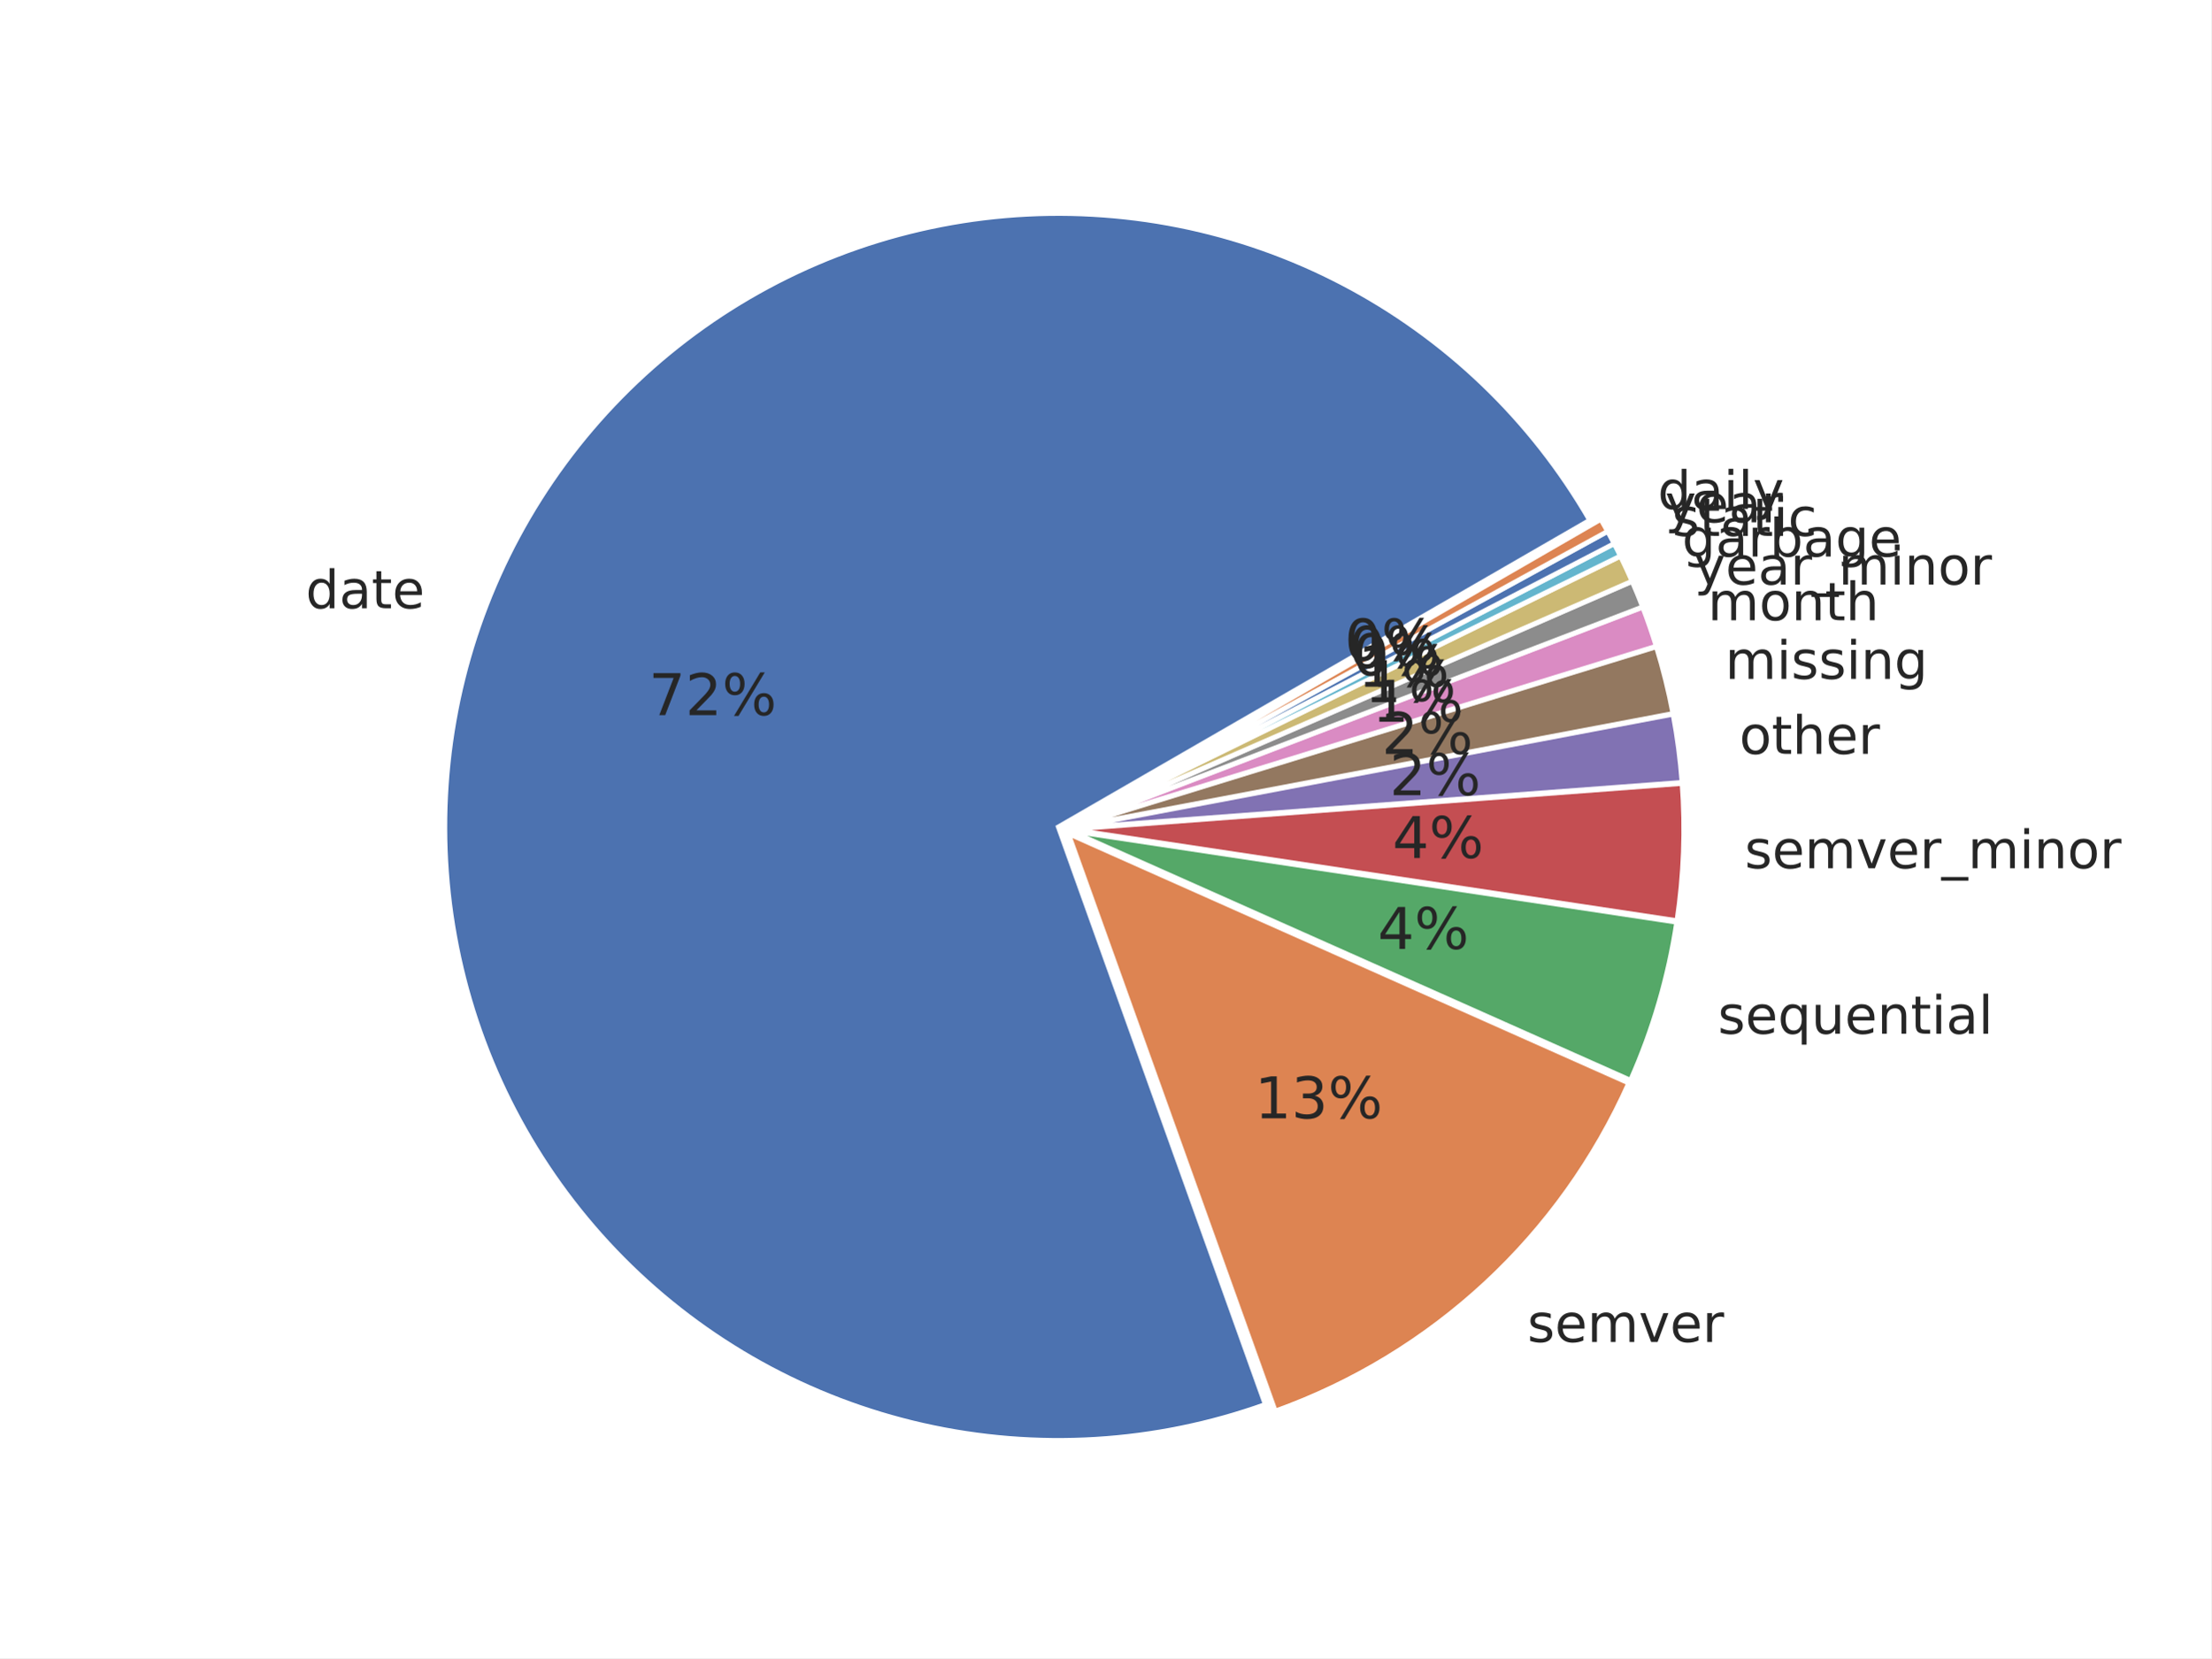
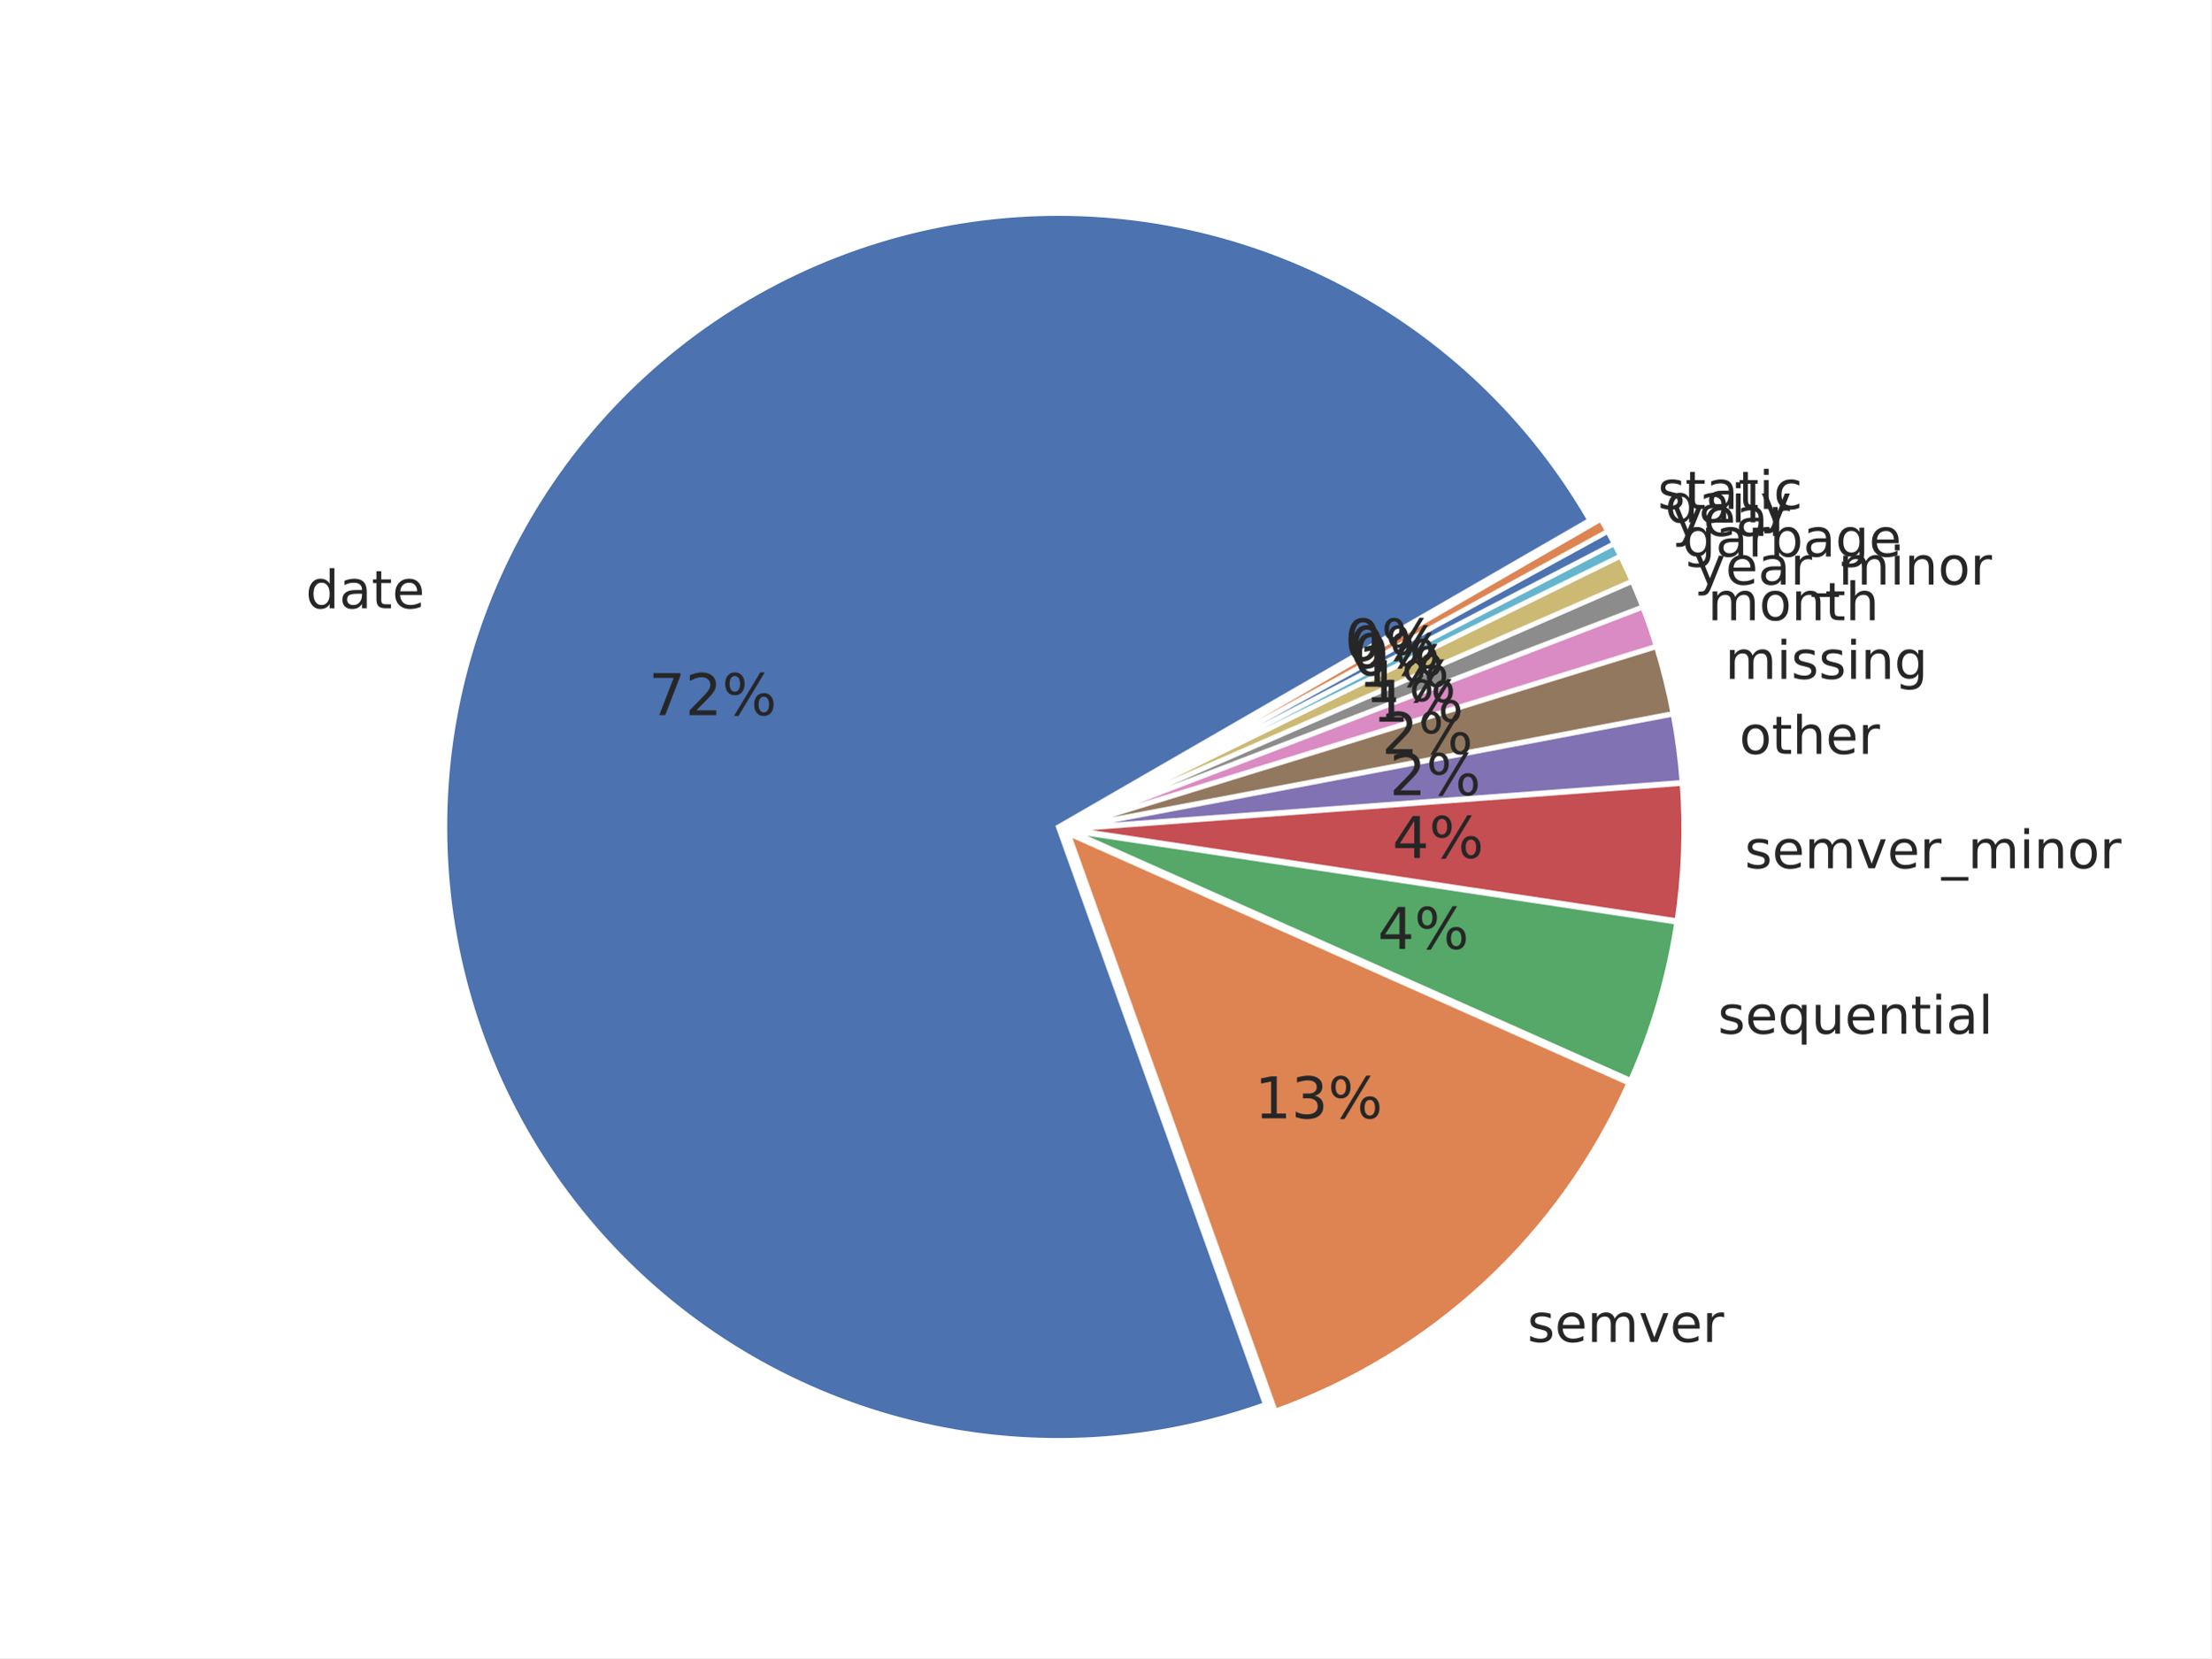
<svg xmlns="http://www.w3.org/2000/svg" xmlns:xlink="http://www.w3.org/1999/xlink" width="460.8pt" height="345.6pt" viewBox="0 0 460.8 345.6" version="1.1">
  <defs>
    <style type="text/css">*{stroke-linejoin: round; stroke-linecap: butt}</style>
  </defs>
  <g id="figure_1">
    <g id="patch_1">
      <path d="M 0 345.6  L 460.8 345.6  L 460.8 0  L 0 0  z " style="fill: #ffffff" />
    </g>
    <g id="axes_1">
      <g id="matplotlib.axis_1" />
      <g id="matplotlib.axis_2" />
      <g id="patch_2">
        <path d="M 331.304 108.424  C 319.149 87.369 301.237 70.212 279.679 58.973  C 258.122 47.733 233.8 42.872 209.578 44.96  C 185.356 47.049 162.225 56.003 142.91 70.767  C 123.595 85.53 108.885 105.501 100.513 128.325  C 92.141 151.15 90.449 175.896 95.637 199.647  C 100.825 223.398 112.681 245.185 129.807 262.44  C 146.934 279.695 168.631 291.713 192.343 297.079  C 216.055 302.444 240.812 300.938 263.699 292.737  L 220.564 172.36  z " style="fill: #4c72b0; stroke: #ffffff; stroke-linejoin: miter" />
      </g>
      <g id="patch_3">
        <path d="M 265.769 294.114  C 282.032 288.287 296.946 279.224 309.609 267.474  C 322.273 255.724 332.425 241.529 339.451 225.748  L 222.634 173.737  z " style="fill: #dd8452; stroke: #ffffff; stroke-linejoin: miter" />
      </g>
      <g id="patch_4">
        <path d="M 339.809 225.169  C 342.144 219.924 344.123 214.528 345.733 209.017  C 347.343 203.507 348.58 197.894 349.436 192.217  L 222.992 173.159  z " style="fill: #55a868; stroke: #ffffff; stroke-linejoin: miter" />
      </g>
      <g id="patch_5">
        <path d="M 349.486 191.906  C 350.199 187.176 350.646 182.409 350.825 177.629  C 351.004 172.849 350.914 168.062 350.557 163.292  L 223.042 172.848  z " style="fill: #c44e52; stroke: #ffffff; stroke-linejoin: miter" />
      </g>
      <g id="patch_6">
        <path d="M 350.547 163.077  C 350.368 160.693 350.122 158.313 349.81 155.942  C 349.498 153.572 349.12 151.21 348.675 148.86  L 223.032 172.633  z " style="fill: #8172b3; stroke: #ffffff; stroke-linejoin: miter" />
      </g>
      <g id="patch_7">
        <path d="M 348.648 148.719  C 348.204 146.37 347.693 144.033 347.118 141.712  C 346.542 139.391 345.901 137.086 345.197 134.801  L 223.006 172.492  z " style="fill: #937860; stroke: #ffffff; stroke-linejoin: miter" />
      </g>
      <g id="patch_8">
        <path d="M 345.164 134.691  C 344.741 133.32 344.295 131.956 343.826 130.6  C 343.358 129.244 342.866 127.896 342.352 126.557  L 222.973 172.382  z " style="fill: #da8bc3; stroke: #ffffff; stroke-linejoin: miter" />
      </g>
      <g id="patch_9">
        <path d="M 342.326 126.49  C 341.984 125.597 341.631 124.708 341.268 123.823  C 340.905 122.938 340.533 122.057 340.15 121.18  L 222.948 172.315  z " style="fill: #8c8c8c; stroke: #ffffff; stroke-linejoin: miter" />
      </g>
      <g id="patch_10">
        <path d="M 340.127 121.127  C 339.745 120.251 339.353 119.378 338.95 118.511  C 338.548 117.643 338.137 116.779 337.715 115.921  L 222.925 172.262  z " style="fill: #ccb974; stroke: #ffffff; stroke-linejoin: miter" />
      </g>
      <g id="patch_11">
        <path d="M 337.696 115.882  C 337.486 115.453 337.273 115.025 337.057 114.598  C 336.842 114.171 336.624 113.745 336.403 113.32  L 222.906 172.224  z " style="fill: #64b5cd; stroke: #ffffff; stroke-linejoin: miter" />
      </g>
      <g id="patch_12">
        <path d="M 336.39 113.295  C 336.17 112.871 335.947 112.447 335.722 112.025  C 335.497 111.603 335.27 111.183 335.04 110.763  L 222.893 172.198  z " style="fill: #4c72b0; stroke: #ffffff; stroke-linejoin: miter" />
      </g>
      <g id="patch_13">
        <path d="M 335.026 110.738  C 334.796 110.319 334.564 109.9 334.33 109.484  C 334.095 109.067 333.858 108.651 333.619 108.237  L 222.879 172.173  z " style="fill: #dd8452; stroke: #ffffff; stroke-linejoin: miter" />
      </g>
      <g id="text_1">
        <g style="fill: #262626" transform="translate(63.70289 126.7798) scale(0.11 -0.11)">
          <defs>
            <path id="DejaVuSans-47" d="M 2906 2969  L 2906 4863  L 3481 4863  L 3481 0  L 2906 0  L 2906 525  Q 2725 213 2448 61  Q 2172 -91 1784 -91  Q 1150 -91 751 415  Q 353 922 353 1747  Q 353 2572 751 3078  Q 1150 3584 1784 3584  Q 2172 3584 2448 3432  Q 2725 3281 2906 2969  z M 947 1747  Q 947 1113 1208 752  Q 1469 391 1925 391  Q 2381 391 2643 752  Q 2906 1113 2906 1747  Q 2906 2381 2643 2742  Q 2381 3103 1925 3103  Q 1469 3103 1208 2742  Q 947 2381 947 1747  z " transform="scale(0.015625)" />
            <path id="DejaVuSans-44" d="M 2194 1759  Q 1497 1759 1228 1600  Q 959 1441 959 1056  Q 959 750 1161 570  Q 1363 391 1709 391  Q 2188 391 2477 730  Q 2766 1069 2766 1631  L 2766 1759  L 2194 1759  z M 3341 1997  L 3341 0  L 2766 0  L 2766 531  Q 2569 213 2275 61  Q 1981 -91 1556 -91  Q 1019 -91 701 211  Q 384 513 384 1019  Q 384 1609 779 1909  Q 1175 2209 1959 2209  L 2766 2209  L 2766 2266  Q 2766 2663 2505 2880  Q 2244 3097 1772 3097  Q 1472 3097 1187 3025  Q 903 2953 641 2809  L 641 3341  Q 956 3463 1253 3523  Q 1550 3584 1831 3584  Q 2591 3584 2966 3190  Q 3341 2797 3341 1997  z " transform="scale(0.015625)" />
            <path id="DejaVuSans-57" d="M 1172 4494  L 1172 3500  L 2356 3500  L 2356 3053  L 1172 3053  L 1172 1153  Q 1172 725 1289 603  Q 1406 481 1766 481  L 2356 481  L 2356 0  L 1766 0  Q 1100 0 847 248  Q 594 497 594 1153  L 594 3053  L 172 3053  L 172 3500  L 594 3500  L 594 4494  L 1172 4494  z " transform="scale(0.015625)" />
            <path id="DejaVuSans-48" d="M 3597 1894  L 3597 1613  L 953 1613  Q 991 1019 1311 708  Q 1631 397 2203 397  Q 2534 397 2845 478  Q 3156 559 3463 722  L 3463 178  Q 3153 47 2828 -22  Q 2503 -91 2169 -91  Q 1331 -91 842 396  Q 353 884 353 1716  Q 353 2575 817 3079  Q 1281 3584 2069 3584  Q 2775 3584 3186 3129  Q 3597 2675 3597 1894  z M 3022 2063  Q 3016 2534 2758 2815  Q 2500 3097 2075 3097  Q 1594 3097 1305 2825  Q 1016 2553 972 2059  L 3022 2063  z " transform="scale(0.015625)" />
          </defs>
          <use xlink:href="#DejaVuSans-47" />
          <use xlink:href="#DejaVuSans-44" transform="translate(63.48438 0)" />
          <use xlink:href="#DejaVuSans-57" transform="translate(124.7656 0)" />
          <use xlink:href="#DejaVuSans-48" transform="translate(163.9688 0)" />
        </g>
      </g>
      <g id="text_2">
        <g style="fill: #262626" transform="translate(318.3068 279.7053) scale(0.11 -0.11)">
          <defs>
            <path id="DejaVuSans-56" d="M 2834 3397  L 2834 2853  Q 2591 2978 2328 3040  Q 2066 3103 1784 3103  Q 1356 3103 1142 2972  Q 928 2841 928 2578  Q 928 2378 1081 2264  Q 1234 2150 1697 2047  L 1894 2003  Q 2506 1872 2764 1633  Q 3022 1394 3022 966  Q 3022 478 2636 193  Q 2250 -91 1575 -91  Q 1294 -91 989 -36  Q 684 19 347 128  L 347 722  Q 666 556 975 473  Q 1284 391 1588 391  Q 1994 391 2212 530  Q 2431 669 2431 922  Q 2431 1156 2273 1281  Q 2116 1406 1581 1522  L 1381 1569  Q 847 1681 609 1914  Q 372 2147 372 2553  Q 372 3047 722 3315  Q 1072 3584 1716 3584  Q 2034 3584 2315 3537  Q 2597 3491 2834 3397  z " transform="scale(0.015625)" />
            <path id="DejaVuSans-50" d="M 3328 2828  Q 3544 3216 3844 3400  Q 4144 3584 4550 3584  Q 5097 3584 5394 3201  Q 5691 2819 5691 2113  L 5691 0  L 5113 0  L 5113 2094  Q 5113 2597 4934 2840  Q 4756 3084 4391 3084  Q 3944 3084 3684 2787  Q 3425 2491 3425 1978  L 3425 0  L 2847 0  L 2847 2094  Q 2847 2600 2669 2842  Q 2491 3084 2119 3084  Q 1678 3084 1418 2786  Q 1159 2488 1159 1978  L 1159 0  L 581 0  L 581 3500  L 1159 3500  L 1159 2956  Q 1356 3278 1631 3431  Q 1906 3584 2284 3584  Q 2666 3584 2933 3390  Q 3200 3197 3328 2828  z " transform="scale(0.015625)" />
            <path id="DejaVuSans-59" d="M 191 3500  L 800 3500  L 1894 563  L 2988 3500  L 3597 3500  L 2284 0  L 1503 0  L 191 3500  z " transform="scale(0.015625)" />
            <path id="DejaVuSans-55" d="M 2631 2963  Q 2534 3019 2420 3045  Q 2306 3072 2169 3072  Q 1681 3072 1420 2755  Q 1159 2438 1159 1844  L 1159 0  L 581 0  L 581 3500  L 1159 3500  L 1159 2956  Q 1341 3275 1631 3429  Q 1922 3584 2338 3584  Q 2397 3584 2469 3576  Q 2541 3569 2628 3553  L 2631 2963  z " transform="scale(0.015625)" />
          </defs>
          <use xlink:href="#DejaVuSans-56" />
          <use xlink:href="#DejaVuSans-48" transform="translate(52.09375 0)" />
          <use xlink:href="#DejaVuSans-50" transform="translate(113.625 0)" />
          <use xlink:href="#DejaVuSans-59" transform="translate(211.0312 0)" />
          <use xlink:href="#DejaVuSans-48" transform="translate(270.2188 0)" />
          <use xlink:href="#DejaVuSans-55" transform="translate(331.75 0)" />
        </g>
      </g>
      <g id="text_3">
        <g style="fill: #262626" transform="translate(358.0071 215.4611) scale(0.11 -0.11)">
          <defs>
            <path id="DejaVuSans-54" d="M 947 1747  Q 947 1113 1208 752  Q 1469 391 1925 391  Q 2381 391 2643 752  Q 2906 1113 2906 1747  Q 2906 2381 2643 2742  Q 2381 3103 1925 3103  Q 1469 3103 1208 2742  Q 947 2381 947 1747  z M 2906 525  Q 2725 213 2448 61  Q 2172 -91 1784 -91  Q 1150 -91 751 415  Q 353 922 353 1747  Q 353 2572 751 3078  Q 1150 3584 1784 3584  Q 2172 3584 2448 3432  Q 2725 3281 2906 2969  L 2906 3500  L 3481 3500  L 3481 -1331  L 2906 -1331  L 2906 525  z " transform="scale(0.015625)" />
            <path id="DejaVuSans-58" d="M 544 1381  L 544 3500  L 1119 3500  L 1119 1403  Q 1119 906 1312 657  Q 1506 409 1894 409  Q 2359 409 2629 706  Q 2900 1003 2900 1516  L 2900 3500  L 3475 3500  L 3475 0  L 2900 0  L 2900 538  Q 2691 219 2414 64  Q 2138 -91 1772 -91  Q 1169 -91 856 284  Q 544 659 544 1381  z M 1991 3584  L 1991 3584  z " transform="scale(0.015625)" />
            <path id="DejaVuSans-51" d="M 3513 2113  L 3513 0  L 2938 0  L 2938 2094  Q 2938 2591 2744 2837  Q 2550 3084 2163 3084  Q 1697 3084 1428 2787  Q 1159 2491 1159 1978  L 1159 0  L 581 0  L 581 3500  L 1159 3500  L 1159 2956  Q 1366 3272 1645 3428  Q 1925 3584 2291 3584  Q 2894 3584 3203 3211  Q 3513 2838 3513 2113  z " transform="scale(0.015625)" />
            <path id="DejaVuSans-4c" d="M 603 3500  L 1178 3500  L 1178 0  L 603 0  L 603 3500  z M 603 4863  L 1178 4863  L 1178 4134  L 603 4134  L 603 4863  z " transform="scale(0.015625)" />
            <path id="DejaVuSans-4f" d="M 603 4863  L 1178 4863  L 1178 0  L 603 0  L 603 4863  z " transform="scale(0.015625)" />
          </defs>
          <use xlink:href="#DejaVuSans-56" />
          <use xlink:href="#DejaVuSans-48" transform="translate(52.09375 0)" />
          <use xlink:href="#DejaVuSans-54" transform="translate(113.625 0)" />
          <use xlink:href="#DejaVuSans-58" transform="translate(177.1094 0)" />
          <use xlink:href="#DejaVuSans-48" transform="translate(240.4844 0)" />
          <use xlink:href="#DejaVuSans-51" transform="translate(302.0156 0)" />
          <use xlink:href="#DejaVuSans-57" transform="translate(365.3906 0)" />
          <use xlink:href="#DejaVuSans-4c" transform="translate(404.5938 0)" />
          <use xlink:href="#DejaVuSans-44" transform="translate(432.375 0)" />
          <use xlink:href="#DejaVuSans-4f" transform="translate(493.6562 0)" />
        </g>
      </g>
      <g id="text_4">
        <g style="fill: #262626" transform="translate(363.6031 180.9651) scale(0.11 -0.11)">
          <defs>
            <path id="DejaVuSans-42" d="M 3263 -1063  L 3263 -1509  L -63 -1509  L -63 -1063  L 3263 -1063  z " transform="scale(0.015625)" />
            <path id="DejaVuSans-52" d="M 1959 3097  Q 1497 3097 1228 2736  Q 959 2375 959 1747  Q 959 1119 1226 758  Q 1494 397 1959 397  Q 2419 397 2687 759  Q 2956 1122 2956 1747  Q 2956 2369 2687 2733  Q 2419 3097 1959 3097  z M 1959 3584  Q 2709 3584 3137 3096  Q 3566 2609 3566 1747  Q 3566 888 3137 398  Q 2709 -91 1959 -91  Q 1206 -91 779 398  Q 353 888 353 1747  Q 353 2609 779 3096  Q 1206 3584 1959 3584  z " transform="scale(0.015625)" />
          </defs>
          <use xlink:href="#DejaVuSans-56" />
          <use xlink:href="#DejaVuSans-48" transform="translate(52.09375 0)" />
          <use xlink:href="#DejaVuSans-50" transform="translate(113.625 0)" />
          <use xlink:href="#DejaVuSans-59" transform="translate(211.0312 0)" />
          <use xlink:href="#DejaVuSans-48" transform="translate(270.2188 0)" />
          <use xlink:href="#DejaVuSans-55" transform="translate(331.75 0)" />
          <use xlink:href="#DejaVuSans-42" transform="translate(372.8594 0)" />
          <use xlink:href="#DejaVuSans-50" transform="translate(422.8594 0)" />
          <use xlink:href="#DejaVuSans-4c" transform="translate(520.2656 0)" />
          <use xlink:href="#DejaVuSans-51" transform="translate(548.0469 0)" />
          <use xlink:href="#DejaVuSans-52" transform="translate(611.4219 0)" />
          <use xlink:href="#DejaVuSans-55" transform="translate(672.6094 0)" />
        </g>
      </g>
      <g id="text_5">
        <g style="fill: #262626" transform="translate(362.4881 157.1312) scale(0.11 -0.11)">
          <defs>
            <path id="DejaVuSans-4b" d="M 3513 2113  L 3513 0  L 2938 0  L 2938 2094  Q 2938 2591 2744 2837  Q 2550 3084 2163 3084  Q 1697 3084 1428 2787  Q 1159 2491 1159 1978  L 1159 0  L 581 0  L 581 4863  L 1159 4863  L 1159 2956  Q 1366 3272 1645 3428  Q 1925 3584 2291 3584  Q 2894 3584 3203 3211  Q 3513 2838 3513 2113  z " transform="scale(0.015625)" />
          </defs>
          <use xlink:href="#DejaVuSans-52" />
          <use xlink:href="#DejaVuSans-57" transform="translate(61.1875 0)" />
          <use xlink:href="#DejaVuSans-4b" transform="translate(100.3906 0)" />
          <use xlink:href="#DejaVuSans-48" transform="translate(163.7656 0)" />
          <use xlink:href="#DejaVuSans-55" transform="translate(225.2969 0)" />
        </g>
      </g>
      <g id="text_6">
        <g style="fill: #262626" transform="translate(359.5289 141.4917) scale(0.11 -0.11)">
          <defs>
            <path id="DejaVuSans-4a" d="M 2906 1791  Q 2906 2416 2648 2759  Q 2391 3103 1925 3103  Q 1463 3103 1205 2759  Q 947 2416 947 1791  Q 947 1169 1205 825  Q 1463 481 1925 481  Q 2391 481 2648 825  Q 2906 1169 2906 1791  z M 3481 434  Q 3481 -459 3084 -895  Q 2688 -1331 1869 -1331  Q 1566 -1331 1297 -1286  Q 1028 -1241 775 -1147  L 775 -588  Q 1028 -725 1275 -790  Q 1522 -856 1778 -856  Q 2344 -856 2625 -561  Q 2906 -266 2906 331  L 2906 616  Q 2728 306 2450 153  Q 2172 0 1784 0  Q 1141 0 747 490  Q 353 981 353 1791  Q 353 2603 747 3093  Q 1141 3584 1784 3584  Q 2172 3584 2450 3431  Q 2728 3278 2906 2969  L 2906 3500  L 3481 3500  L 3481 434  z " transform="scale(0.015625)" />
          </defs>
          <use xlink:href="#DejaVuSans-50" />
          <use xlink:href="#DejaVuSans-4c" transform="translate(97.40625 0)" />
          <use xlink:href="#DejaVuSans-56" transform="translate(125.1875 0)" />
          <use xlink:href="#DejaVuSans-56" transform="translate(177.2812 0)" />
          <use xlink:href="#DejaVuSans-4c" transform="translate(229.375 0)" />
          <use xlink:href="#DejaVuSans-51" transform="translate(257.1562 0)" />
          <use xlink:href="#DejaVuSans-4a" transform="translate(320.5312 0)" />
        </g>
      </g>
      <g id="text_7">
        <g style="fill: #262626" transform="translate(355.9117 129.2801) scale(0.11 -0.11)">
          <use xlink:href="#DejaVuSans-50" />
          <use xlink:href="#DejaVuSans-52" transform="translate(97.40625 0)" />
          <use xlink:href="#DejaVuSans-51" transform="translate(158.5938 0)" />
          <use xlink:href="#DejaVuSans-57" transform="translate(221.9688 0)" />
          <use xlink:href="#DejaVuSans-4b" transform="translate(261.1719 0)" />
        </g>
      </g>
      <g id="text_8">
        <g style="fill: #262626" transform="translate(353.1002 121.8314) scale(0.11 -0.11)">
          <defs>
            <path id="DejaVuSans-5c" d="M 2059 -325  Q 1816 -950 1584 -1140  Q 1353 -1331 966 -1331  L 506 -1331  L 506 -850  L 844 -850  Q 1081 -850 1212 -737  Q 1344 -625 1503 -206  L 1606 56  L 191 3500  L 800 3500  L 1894 763  L 2988 3500  L 3597 3500  L 2059 -325  z " transform="scale(0.015625)" />
          </defs>
          <use xlink:href="#DejaVuSans-5c" />
          <use xlink:href="#DejaVuSans-48" transform="translate(59.1875 0)" />
          <use xlink:href="#DejaVuSans-44" transform="translate(120.7188 0)" />
          <use xlink:href="#DejaVuSans-55" transform="translate(182 0)" />
          <use xlink:href="#DejaVuSans-42" transform="translate(223.1094 0)" />
          <use xlink:href="#DejaVuSans-50" transform="translate(273.1094 0)" />
          <use xlink:href="#DejaVuSans-4c" transform="translate(370.5156 0)" />
          <use xlink:href="#DejaVuSans-51" transform="translate(398.2969 0)" />
          <use xlink:href="#DejaVuSans-52" transform="translate(461.6719 0)" />
          <use xlink:href="#DejaVuSans-55" transform="translate(522.8594 0)" />
        </g>
      </g>
      <g id="text_9">
        <g style="fill: #262626" transform="translate(350.5531 115.9932) scale(0.11 -0.11)">
          <defs>
            <path id="DejaVuSans-45" d="M 3116 1747  Q 3116 2381 2855 2742  Q 2594 3103 2138 3103  Q 1681 3103 1420 2742  Q 1159 2381 1159 1747  Q 1159 1113 1420 752  Q 1681 391 2138 391  Q 2594 391 2855 752  Q 3116 1113 3116 1747  z M 1159 2969  Q 1341 3281 1617 3432  Q 1894 3584 2278 3584  Q 2916 3584 3314 3078  Q 3713 2572 3713 1747  Q 3713 922 3314 415  Q 2916 -91 2278 -91  Q 1894 -91 1617 61  Q 1341 213 1159 525  L 1159 0  L 581 0  L 581 4863  L 1159 4863  L 1159 2969  z " transform="scale(0.015625)" />
          </defs>
          <use xlink:href="#DejaVuSans-4a" />
          <use xlink:href="#DejaVuSans-44" transform="translate(63.48438 0)" />
          <use xlink:href="#DejaVuSans-55" transform="translate(124.7656 0)" />
          <use xlink:href="#DejaVuSans-45" transform="translate(165.875 0)" />
          <use xlink:href="#DejaVuSans-44" transform="translate(229.3594 0)" />
          <use xlink:href="#DejaVuSans-4a" transform="translate(290.6406 0)" />
          <use xlink:href="#DejaVuSans-48" transform="translate(354.125 0)" />
        </g>
      </g>
      <g id="text_10">
-         <g style="fill: #262626" transform="translate(348.4722 111.6928) scale(0.11 -0.11)">
+         <g style="fill: #262626" transform="translate(348.4722 111.6924) scale(0.11 -0.11)">
+           <use xlink:href="#DejaVuSans-5c" />
+           <use xlink:href="#DejaVuSans-48" transform="translate(59.1875 0)" />
+           <use xlink:href="#DejaVuSans-44" transform="translate(120.7188 0)" />
+           <use xlink:href="#DejaVuSans-55" transform="translate(182 0)" />
+         </g>
+       </g>
+       <g id="text_11">
+         <g style="fill: #262626" transform="translate(347.005 108.8658) scale(0.11 -0.11)">
+           <use xlink:href="#DejaVuSans-47" />
+           <use xlink:href="#DejaVuSans-44" transform="translate(63.48438 0)" />
+           <use xlink:href="#DejaVuSans-4c" transform="translate(124.7656 0)" />
+           <use xlink:href="#DejaVuSans-4f" transform="translate(152.5469 0)" />
+           <use xlink:href="#DejaVuSans-5c" transform="translate(180.3281 0)" />
+         </g>
+       </g>
+       <g id="text_12">
+         <g style="fill: #262626" transform="translate(345.4748 106.0725) scale(0.11 -0.11)">
          <defs>
            <path id="DejaVuSans-46" d="M 3122 3366  L 3122 2828  Q 2878 2963 2633 3030  Q 2388 3097 2138 3097  Q 1578 3097 1268 2742  Q 959 2388 959 1747  Q 959 1106 1268 751  Q 1578 397 2138 397  Q 2388 397 2633 464  Q 2878 531 3122 666  L 3122 134  Q 2881 22 2623 -34  Q 2366 -91 2075 -91  Q 1284 -91 818 406  Q 353 903 353 1747  Q 353 2603 823 3093  Q 1294 3584 2113 3584  Q 2378 3584 2631 3529  Q 2884 3475 3122 3366  z " transform="scale(0.015625)" />
          </defs>
          <use xlink:href="#DejaVuSans-56" />
          <use xlink:href="#DejaVuSans-57" transform="translate(52.09375 0)" />
          <use xlink:href="#DejaVuSans-44" transform="translate(91.29688 0)" />
          <use xlink:href="#DejaVuSans-57" transform="translate(152.5781 0)" />
          <use xlink:href="#DejaVuSans-4c" transform="translate(191.7812 0)" />
          <use xlink:href="#DejaVuSans-46" transform="translate(219.5625 0)" />
        </g>
      </g>
-       <g id="text_11">
-         <g style="fill: #262626" transform="translate(347.005 108.8654) scale(0.11 -0.11)">
-           <use xlink:href="#DejaVuSans-5c" />
-           <use xlink:href="#DejaVuSans-48" transform="translate(59.1875 0)" />
-           <use xlink:href="#DejaVuSans-44" transform="translate(120.7188 0)" />
-           <use xlink:href="#DejaVuSans-55" transform="translate(182 0)" />
-         </g>
-       </g>
-       <g id="text_12">
-         <g style="fill: #262626" transform="translate(345.4748 106.0725) scale(0.11 -0.11)">
-           <use xlink:href="#DejaVuSans-47" />
-           <use xlink:href="#DejaVuSans-44" transform="translate(63.48438 0)" />
-           <use xlink:href="#DejaVuSans-4c" transform="translate(124.7656 0)" />
-           <use xlink:href="#DejaVuSans-4f" transform="translate(152.5469 0)" />
-           <use xlink:href="#DejaVuSans-5c" transform="translate(180.3281 0)" />
-         </g>
-       </g>
      <g id="text_13">
        <g style="fill: #262626" transform="translate(135.1974 149.0563) scale(0.12 -0.12)">
          <defs>
            <path id="DejaVuSans-1a" d="M 525 4666  L 3525 4666  L 3525 4397  L 1831 0  L 1172 0  L 2766 4134  L 525 4134  L 525 4666  z " transform="scale(0.015625)" />
            <path id="DejaVuSans-15" d="M 1228 531  L 3431 531  L 3431 0  L 469 0  L 469 531  Q 828 903 1448 1529  Q 2069 2156 2228 2338  Q 2531 2678 2651 2914  Q 2772 3150 2772 3378  Q 2772 3750 2511 3984  Q 2250 4219 1831 4219  Q 1534 4219 1204 4116  Q 875 4013 500 3803  L 500 4441  Q 881 4594 1212 4672  Q 1544 4750 1819 4750  Q 2544 4750 2975 4387  Q 3406 4025 3406 3419  Q 3406 3131 3298 2873  Q 3191 2616 2906 2266  Q 2828 2175 2409 1742  Q 1991 1309 1228 531  z " transform="scale(0.015625)" />
            <path id="DejaVuSans-8" d="M 4653 2053  Q 4381 2053 4226 1822  Q 4072 1591 4072 1178  Q 4072 772 4226 539  Q 4381 306 4653 306  Q 4919 306 5073 539  Q 5228 772 5228 1178  Q 5228 1588 5073 1820  Q 4919 2053 4653 2053  z M 4653 2450  Q 5147 2450 5437 2106  Q 5728 1763 5728 1178  Q 5728 594 5436 251  Q 5144 -91 4653 -91  Q 4153 -91 3862 251  Q 3572 594 3572 1178  Q 3572 1766 3864 2108  Q 4156 2450 4653 2450  z M 1428 4353  Q 1159 4353 1004 4120  Q 850 3888 850 3481  Q 850 3069 1003 2837  Q 1156 2606 1428 2606  Q 1700 2606 1854 2837  Q 2009 3069 2009 3481  Q 2009 3884 1853 4118  Q 1697 4353 1428 4353  z M 4250 4750  L 4750 4750  L 1831 -91  L 1331 -91  L 4250 4750  z M 1428 4750  Q 1922 4750 2215 4408  Q 2509 4066 2509 3481  Q 2509 2891 2217 2550  Q 1925 2209 1428 2209  Q 931 2209 642 2551  Q 353 2894 353 3481  Q 353 4063 643 4406  Q 934 4750 1428 4750  z " transform="scale(0.015625)" />
          </defs>
          <use xlink:href="#DejaVuSans-1a" />
          <use xlink:href="#DejaVuSans-15" transform="translate(63.625 0)" />
          <use xlink:href="#DejaVuSans-8" transform="translate(127.25 0)" />
        </g>
      </g>
      <g id="text_14">
        <g style="fill: #262626" transform="translate(261.4833 233.0966) scale(0.12 -0.12)">
          <defs>
            <path id="DejaVuSans-14" d="M 794 531  L 1825 531  L 1825 4091  L 703 3866  L 703 4441  L 1819 4666  L 2450 4666  L 2450 531  L 3481 531  L 3481 0  L 794 0  L 794 531  z " transform="scale(0.015625)" />
            <path id="DejaVuSans-16" d="M 2597 2516  Q 3050 2419 3304 2112  Q 3559 1806 3559 1356  Q 3559 666 3084 287  Q 2609 -91 1734 -91  Q 1441 -91 1130 -33  Q 819 25 488 141  L 488 750  Q 750 597 1062 519  Q 1375 441 1716 441  Q 2309 441 2620 675  Q 2931 909 2931 1356  Q 2931 1769 2642 2001  Q 2353 2234 1838 2234  L 1294 2234  L 1294 2753  L 1863 2753  Q 2328 2753 2575 2939  Q 2822 3125 2822 3475  Q 2822 3834 2567 4026  Q 2313 4219 1838 4219  Q 1578 4219 1281 4162  Q 984 4106 628 3988  L 628 4550  Q 988 4650 1302 4700  Q 1616 4750 1894 4750  Q 2613 4750 3031 4423  Q 3450 4097 3450 3541  Q 3450 3153 3228 2886  Q 3006 2619 2597 2516  z " transform="scale(0.015625)" />
          </defs>
          <use xlink:href="#DejaVuSans-14" />
          <use xlink:href="#DejaVuSans-16" transform="translate(63.625 0)" />
          <use xlink:href="#DejaVuSans-8" transform="translate(127.25 0)" />
        </g>
      </g>
      <g id="text_15">
        <g style="fill: #262626" transform="translate(287.1181 197.7911) scale(0.12 -0.12)">
          <defs>
            <path id="DejaVuSans-17" d="M 2419 4116  L 825 1625  L 2419 1625  L 2419 4116  z M 2253 4666  L 3047 4666  L 3047 1625  L 3713 1625  L 3713 1100  L 3047 1100  L 3047 0  L 2419 0  L 2419 1100  L 313 1100  L 313 1709  L 2253 4666  z " transform="scale(0.015625)" />
          </defs>
          <use xlink:href="#DejaVuSans-17" />
          <use xlink:href="#DejaVuSans-8" transform="translate(63.625 0)" />
        </g>
      </g>
      <g id="text_16">
        <g style="fill: #262626" transform="translate(290.1934 178.8338) scale(0.12 -0.12)">
          <use xlink:href="#DejaVuSans-17" />
          <use xlink:href="#DejaVuSans-8" transform="translate(63.625 0)" />
        </g>
      </g>
      <g id="text_17">
        <g style="fill: #262626" transform="translate(289.5806 165.7359) scale(0.12 -0.12)">
          <use xlink:href="#DejaVuSans-15" />
          <use xlink:href="#DejaVuSans-8" transform="translate(63.625 0)" />
        </g>
      </g>
      <g id="text_18">
        <g style="fill: #262626" transform="translate(287.9544 157.1412) scale(0.12 -0.12)">
          <use xlink:href="#DejaVuSans-15" />
          <use xlink:href="#DejaVuSans-8" transform="translate(63.625 0)" />
        </g>
      </g>
      <g id="text_19">
        <g style="fill: #262626" transform="translate(285.9666 150.4303) scale(0.12 -0.12)">
          <use xlink:href="#DejaVuSans-14" />
          <use xlink:href="#DejaVuSans-8" transform="translate(63.625 0)" />
        </g>
      </g>
      <g id="text_20">
        <g style="fill: #262626" transform="translate(284.4215 146.3369) scale(0.12 -0.12)">
          <use xlink:href="#DejaVuSans-14" />
          <use xlink:href="#DejaVuSans-8" transform="translate(63.625 0)" />
        </g>
      </g>
      <g id="text_21">
        <g style="fill: #262626" transform="translate(283.0217 143.1285) scale(0.12 -0.12)">
          <use xlink:href="#DejaVuSans-14" />
          <use xlink:href="#DejaVuSans-8" transform="translate(63.625 0)" />
        </g>
      </g>
      <g id="text_22">
        <g style="fill: #262626" transform="translate(281.8782 140.7652) scale(0.12 -0.12)">
          <defs>
            <path id="DejaVuSans-13" d="M 2034 4250  Q 1547 4250 1301 3770  Q 1056 3291 1056 2328  Q 1056 1369 1301 889  Q 1547 409 2034 409  Q 2525 409 2770 889  Q 3016 1369 3016 2328  Q 3016 3291 2770 3770  Q 2525 4250 2034 4250  z M 2034 4750  Q 2819 4750 3233 4129  Q 3647 3509 3647 2328  Q 3647 1150 3233 529  Q 2819 -91 2034 -91  Q 1250 -91 836 529  Q 422 1150 422 2328  Q 422 3509 836 4129  Q 1250 4750 2034 4750  z " transform="scale(0.015625)" />
          </defs>
          <use xlink:href="#DejaVuSans-13" />
          <use xlink:href="#DejaVuSans-8" transform="translate(63.625 0)" />
        </g>
      </g>
      <g id="text_23">
        <g style="fill: #262626" transform="translate(281.0719 139.2117) scale(0.12 -0.12)">
          <use xlink:href="#DejaVuSans-13" />
          <use xlink:href="#DejaVuSans-8" transform="translate(63.625 0)" />
        </g>
      </g>
      <g id="text_24">
        <g style="fill: #262626" transform="translate(280.231 137.6766) scale(0.12 -0.12)">
          <use xlink:href="#DejaVuSans-13" />
          <use xlink:href="#DejaVuSans-8" transform="translate(63.625 0)" />
        </g>
      </g>
    </g>
  </g>
</svg>
